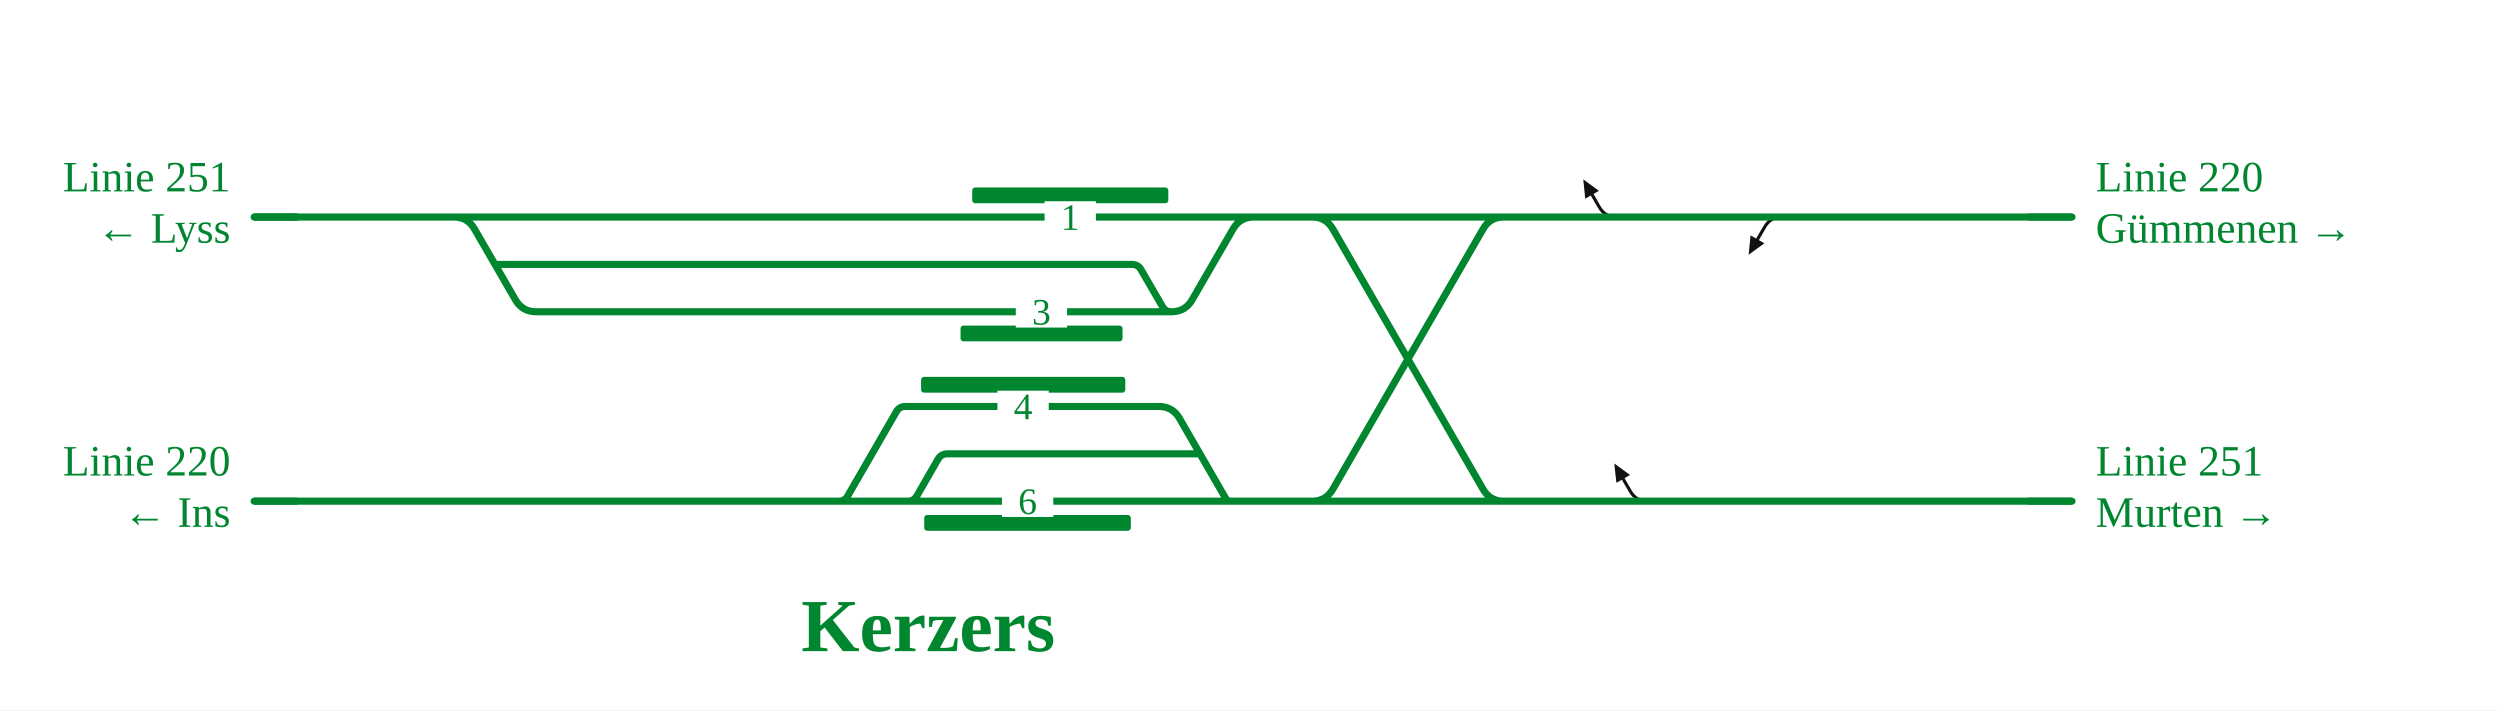
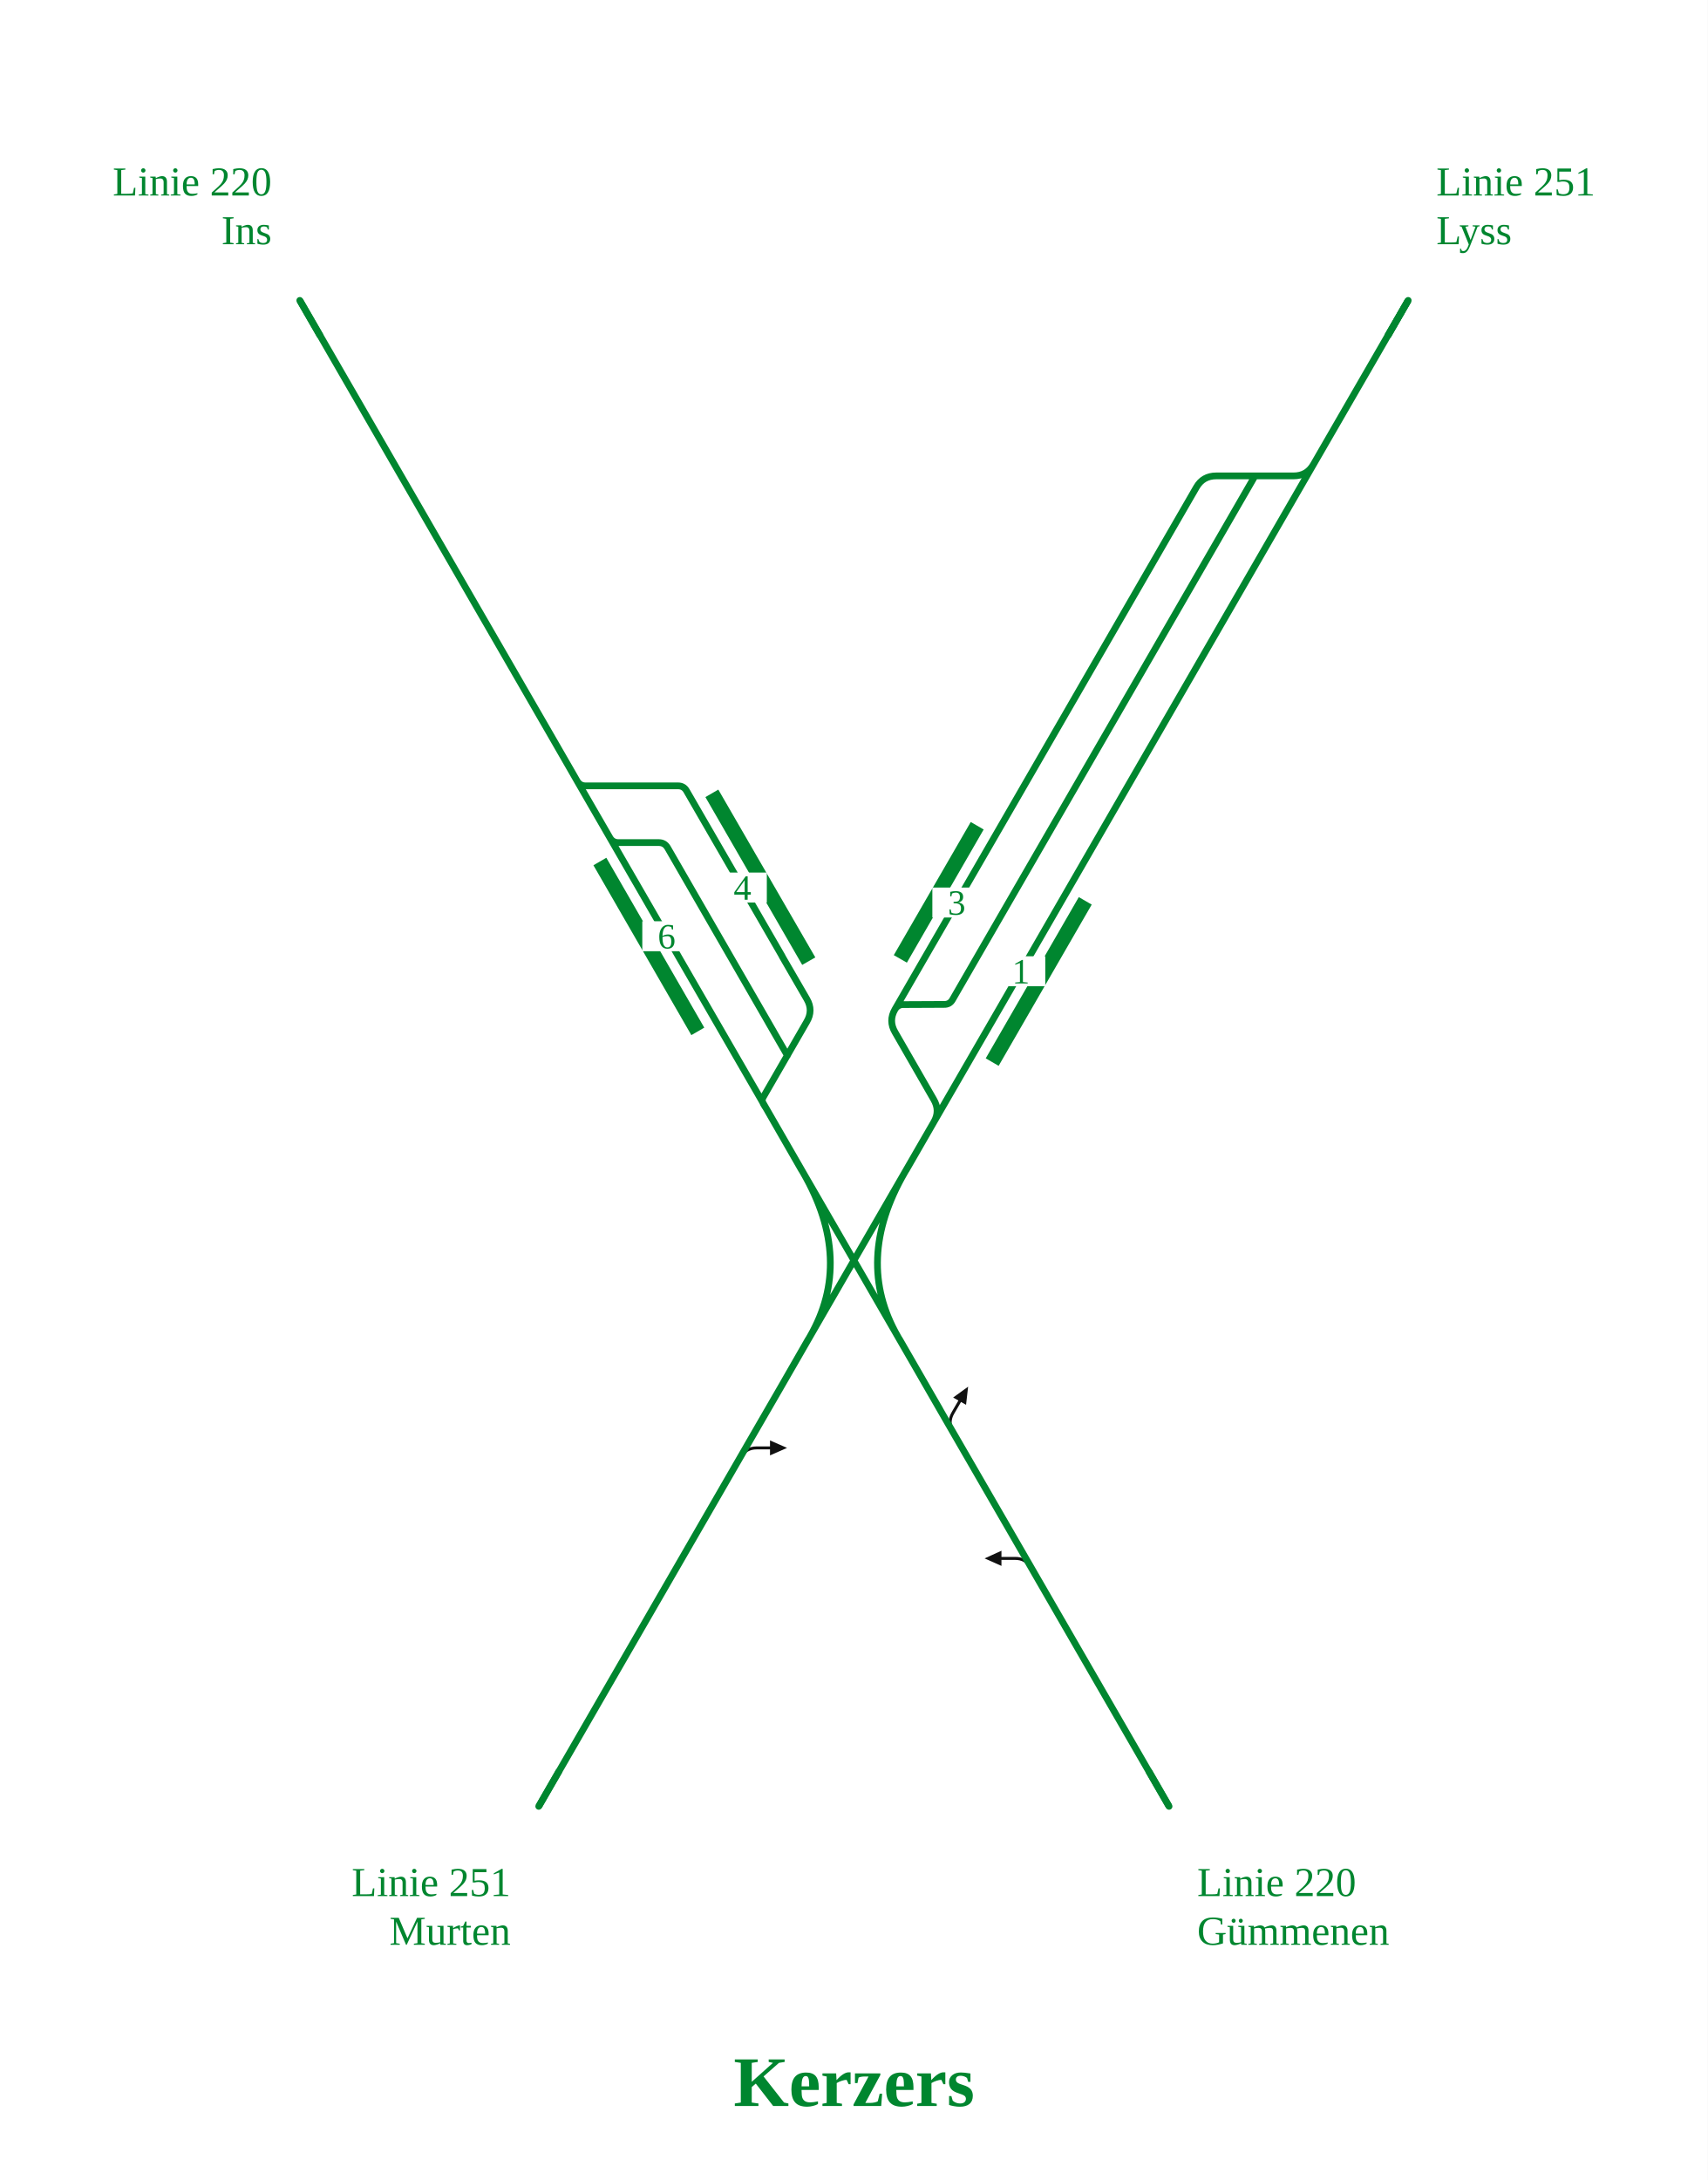
- <svg xmlns="http://www.w3.org/2000/svg" viewBox="0 0 1267 360" width="1267" height="360" font-family="Fira Sans, Source Sans 3, Helvetica, Arial, sans-serif">
-   <rect width="100%" height="100%" fill="#fff" />
+ <svg xmlns="http://www.w3.org/2000/svg" viewBox="-456 -673 912 1164" width="912" height="1164" font-family="Fira Sans, Source Sans 3, Helvetica, Arial, sans-serif">
+   <rect x="-456" y="-673" width="912" height="1164" fill="#fff" />
  <g fill="none" stroke-linecap="round" stroke-linejoin="round">
-     <path d="M903.1,110.0Q897.2,110.0 894.3,115.1L890.7,121.3 M819.3,110.0Q813.4,110.0 810.5,104.9L806.9,98.7 M835.0,254.0Q829.1,254.0 826.2,248.9L822.6,242.7" stroke="#111" stroke-width="1.6" />
-     <path d="M399.8,254.0H421.9 M128.8,254.0H351.2 M621.6,254.0H791.6 M460.1,254.0H460.1Q463.1,254.0 464.7,251.3L475.4,232.7Q477.0,230.0 480.1,230.0H480.1M480.1,230.0H593.8 M425.1,254.0H425.1Q428.1,254.0 429.6,251.4L454.3,208.6Q455.8,206.0 458.8,206.0H458.8M458.8,206.0H560.9 M635.4,110.0H761.3M761.3,110.0L775.3,110.0M775.3,110.0H813.4 M466.6,158.0H563.7 M271.7,158.0H466.6 M250.8,134.0H573.7M573.7,134.0H573.7Q576.8,134.0 578.3,136.7L589.1,155.3Q590.6,158.0 593.7,158.0H593.7 M460.1,254.0H561.5 M421.9,254.0H425.1 M230.0,110.0H565.0 M128.8,110.0H230.0Q237.0,110.0 240.5,116.1L261.2,151.9Q264.7,158.0 271.7,158.0H271.7 M425.1,254.0H460.1 M791.6,254.0H829.1 M813.4,110.0H897.2 M897.2,110.0H1050.1 M829.1,254.0H1050.1 M351.2,254.0H399.8 M565.0,110.0H635.4 M593.7,158.0H593.7Q600.7,158.0 604.2,151.9L624.9,116.1Q628.4,110.0 635.4,110.0H635.4 M563.7,158.0H593.7 M561.5,254.0H621.6 M621.6,254.0L665.0,254.0Q672.0,254.0 675.5,247.9L751.6,116.1Q755.1,110.0 762.1,110.0L805.4,110.0 M635.4,110.0L665.0,110.0Q672.0,110.0 675.5,116.1L751.6,247.9Q755.1,254.0 762.1,254.0L791.6,254.0 M561.0,206.0L587.3,206.0Q594.3,206.0 597.8,212.1L621.0,252.3Q622.0,254.0 624.0,254.0L626.0,254.0 M588.0,230.0L608.2,230.0" stroke="#00862f" stroke-width="3.6" />
+     <path d="M94.8,164.2Q91.8,159.0 86.0,159.1L78.8,159.1M52.9,91.6Q49.9,86.5 52.9,81.4L56.5,75.2M-60.7,105.2Q-57.8,100.1 -51.9,100.1L-44.7,100.1" stroke="#111" stroke-width="1.6" />
+     <path d="M-160.4,-277.9L-149.4,-258.8M-295.9,-512.6L-184.7,-320.0M-49.5,-85.8L-27.1,-46.9M-23.5,40.7L-39.0,67.6M-130.3,-225.7L-130.3,-225.7Q-128.8,-223.1 -125.7,-223.1L-104.2,-223.1Q-101.1,-223.1 -99.5,-220.4L-99.5,-220.4L-42.7,-121.9M-147.8,-256.0L-147.8,-256.0Q-146.3,-253.4 -143.3,-253.4L-93.9,-253.4Q-90.9,-253.4 -89.4,-250.8L-89.4,-250.8L-38.3,-162.4M42.7,-73.9L27.1,-46.9M23.5,40.7L23.9,41.4L30.9,53.5L49.9,86.5M85.5,-244.1L36.9,-160.0M182.9,-412.8L85.5,-244.1M214.2,-418.9L52.7,-139.3L52.7,-139.3Q51.2,-136.6 48.1,-136.7L26.6,-136.6Q23.5,-136.7 21.9,-134.0L21.9,-134.0M-130.3,-225.7L-79.6,-137.9M-149.4,-258.8L-147.8,-256.0M245.4,-425.0L77.9,-134.8M296.0,-512.6L245.4,-425.0Q241.9,-418.9 234.8,-418.9L193.5,-418.9Q186.4,-418.9 182.9,-412.8L182.9,-412.8M-147.8,-256.0L-130.3,-225.7M-39.0,67.6L-57.8,100.1M49.9,86.5L91.8,159.0L168.3,291.5M-57.8,100.1L-168.3,291.5M-184.7,-320.0L-160.4,-277.9M77.9,-134.8L42.7,-73.9M21.9,-134.0L21.9,-134.0Q18.4,-127.9 22.0,-121.8L42.6,-86.0Q46.2,-79.9 42.7,-73.9L42.7,-73.9M36.9,-160.0L21.9,-134.0M-79.6,-137.9L-49.5,-85.8L-27.9,-48.2M24.3,42.0L45.9,79.5M42.7,-73.9L27.9,-48.2M-24.3,42.0L-39.0,67.6M-38.3,-162.3L-25.1,-139.5Q-21.6,-133.5 -25.2,-127.4L-48.4,-87.2Q-49.4,-85.5 -48.4,-83.7L-47.4,-82.0M-45.6,-126.9L-35.5,-109.4 M-27.1,-46.9L0,0 M27.1,-46.9L0,0 M23.5,40.7L0,0 M-23.5,40.7L0,0 M-27.1,-46.9Q0,0 -23.5,40.7 M27.1,-46.9Q0,0 23.5,40.7" stroke="#00862f" stroke-width="3.6" />
  </g>
-   <rect x="492.7" y="95.0" width="99.4" height="8" rx="1.5" fill="#00862f" />
-   <rect x="486.8" y="165.0" width="82.1" height="8" rx="1.5" fill="#00862f" />
-   <rect x="466.8" y="191.0" width="103.5" height="8" rx="1.5" fill="#00862f" />
-   <rect x="468.4" y="261.0" width="104.7" height="8" rx="1.5" fill="#00862f" />
-   <path d="M886.2,129.1L887.2,119.3L894.2,123.3Z" fill="#111" />
-   <path d="M802.4,90.9L810.3,96.7L803.4,100.7Z" fill="#111" />
-   <path d="M818.1,234.9L826.1,240.7L819.2,244.7Z" fill="#111" />
-   <rect x="507.8" y="246.0" width="26" height="16" fill="#fff" />
-   <text x="520.8" y="260.5" font-size="19" text-anchor="middle" fill="#00862f">6</text>
-   <rect x="505.5" y="198.0" width="26" height="16" fill="#fff" />
-   <text x="518.5" y="212.5" font-size="19" text-anchor="middle" fill="#00862f">4</text>
-   <rect x="514.8" y="150.0" width="26" height="16" fill="#fff" />
-   <text x="527.8" y="164.5" font-size="19" text-anchor="middle" fill="#00862f">3</text>
-   <rect x="529.4" y="102.0" width="26" height="16" fill="#fff" />
-   <text x="542.4" y="116.5" font-size="19" text-anchor="middle" fill="#00862f">1</text>
-   <path d="M150.8,254.0H128.8" stroke="#00862f" stroke-width="3.6" fill="none" />
-   <path d="M150.8,110.0H128.8" stroke="#00862f" stroke-width="3.6" fill="none" />
-   <path d="M150.8,110.0H128.8" stroke="#00862f" stroke-width="3.6" fill="none" />
-   <path d="M1028.1,110.0H1050.1" stroke="#00862f" stroke-width="3.6" fill="none" />
-   <path d="M1028.1,254.0H1050.1" stroke="#00862f" stroke-width="3.6" fill="none" />
-   <text x="116.8" y="241.0" font-size="22" text-anchor="end" fill="#00862f">Linie 220</text>
-   <text x="116.8" y="267.0" font-size="22" text-anchor="end" fill="#00862f">← Ins</text>
-   <text x="116.8" y="97.0" font-size="22" text-anchor="end" fill="#00862f">Linie 251</text>
-   <text x="116.8" y="123.0" font-size="22" text-anchor="end" fill="#00862f">← Lyss</text>
-   <text x="1062.1" y="97.0" font-size="22" text-anchor="start" fill="#00862f">Linie 220</text>
-   <text x="1062.1" y="123.0" font-size="22" text-anchor="start" fill="#00862f">Gümmenen →</text>
-   <text x="1062.1" y="241.0" font-size="22" text-anchor="start" fill="#00862f">Linie 251</text>
-   <text x="1062.1" y="267.0" font-size="22" text-anchor="start" fill="#00862f">Murten →</text>
-   <text x="470.4" y="330.0" font-size="38" font-weight="700" text-anchor="middle" fill="#00862f">Kerzers</text>
+   <path d="M127.0,-190.0L77.3,-103.9L70.4,-107.9L120.1,-194.0Z" fill="#00862f" />
+   <path d="M69.3,-230.1L28.3,-159.0L21.3,-163.0L62.4,-234.1Z" fill="#00862f" />
+   <path d="M-72.4,-251.4L-20.6,-161.8L-27.6,-157.8L-79.3,-247.4Z" fill="#00862f" />
+   <path d="M-132.2,-215.0L-79.9,-124.3L-86.8,-120.3L-139.1,-211.0Z" fill="#00862f" />
+   <path d="M69.8,159.1L78.8,155.0L78.8,163.1" fill="#111" />
+   <path d="M61.0,67.4L59.9,77.1L53.0,73.2" fill="#111" />
+   <path d="M-35.7,100.1L-44.8,104.1L-44.8,96.1" fill="#111" />
+   <rect x="-113.0" y="-181.1" width="26" height="16" fill="#fff" />
+   <text x="-100.0" y="-166.6" font-size="19" text-anchor="middle" fill="#00862f">6</text>
+   <rect x="-72.5" y="-207.1" width="26" height="16" fill="#fff" />
+   <text x="-59.5" y="-192.6" font-size="19" text-anchor="middle" fill="#00862f">4</text>
+   <rect x="41.9" y="-199.1" width="26" height="16" fill="#fff" />
+   <text x="54.9" y="-184.6" font-size="19" text-anchor="middle" fill="#00862f">3</text>
+   <rect x="76.2" y="-162.4" width="26" height="16" fill="#fff" />
+   <text x="89.2" y="-147.9" font-size="19" text-anchor="middle" fill="#00862f">1</text>
+   <path d="M-284.9,-493.5L-295.9,-512.6" stroke="#00862f" stroke-width="3.6" fill="none" />
+   <path d="M285.0,-493.5L296.0,-512.6" stroke="#00862f" stroke-width="3.6" fill="none" />
+   <path d="M285.0,-493.5L296.0,-512.6" stroke="#00862f" stroke-width="3.6" fill="none" />
+   <path d="M157.3,272.4L168.3,291.5" stroke="#00862f" stroke-width="3.6" fill="none" />
+   <path d="M-157.3,272.4L-168.3,291.5" stroke="#00862f" stroke-width="3.6" fill="none" />
+   <text x="-310.9" y="-568.6" font-size="22" text-anchor="end" fill="#00862f">Linie 220</text>
+   <text x="-310.9" y="-542.6" font-size="22" text-anchor="end" fill="#00862f">Ins</text>
+   <text x="311.0" y="-568.6" font-size="22" text-anchor="start" fill="#00862f">Linie 251</text>
+   <text x="311.0" y="-542.6" font-size="22" text-anchor="start" fill="#00862f">Lyss</text>
+   <text x="183.3" y="339.4" font-size="22" text-anchor="start" fill="#00862f">Linie 220</text>
+   <text x="183.3" y="365.4" font-size="22" text-anchor="start" fill="#00862f">Gümmenen</text>
+   <text x="-183.3" y="339.4" font-size="22" text-anchor="end" fill="#00862f">Linie 251</text>
+   <text x="-183.3" y="365.4" font-size="22" text-anchor="end" fill="#00862f">Murten</text>
+   <text x="0.1" y="451.5" font-size="38" font-weight="700" text-anchor="middle" fill="#00862f">Kerzers</text>
</svg>
